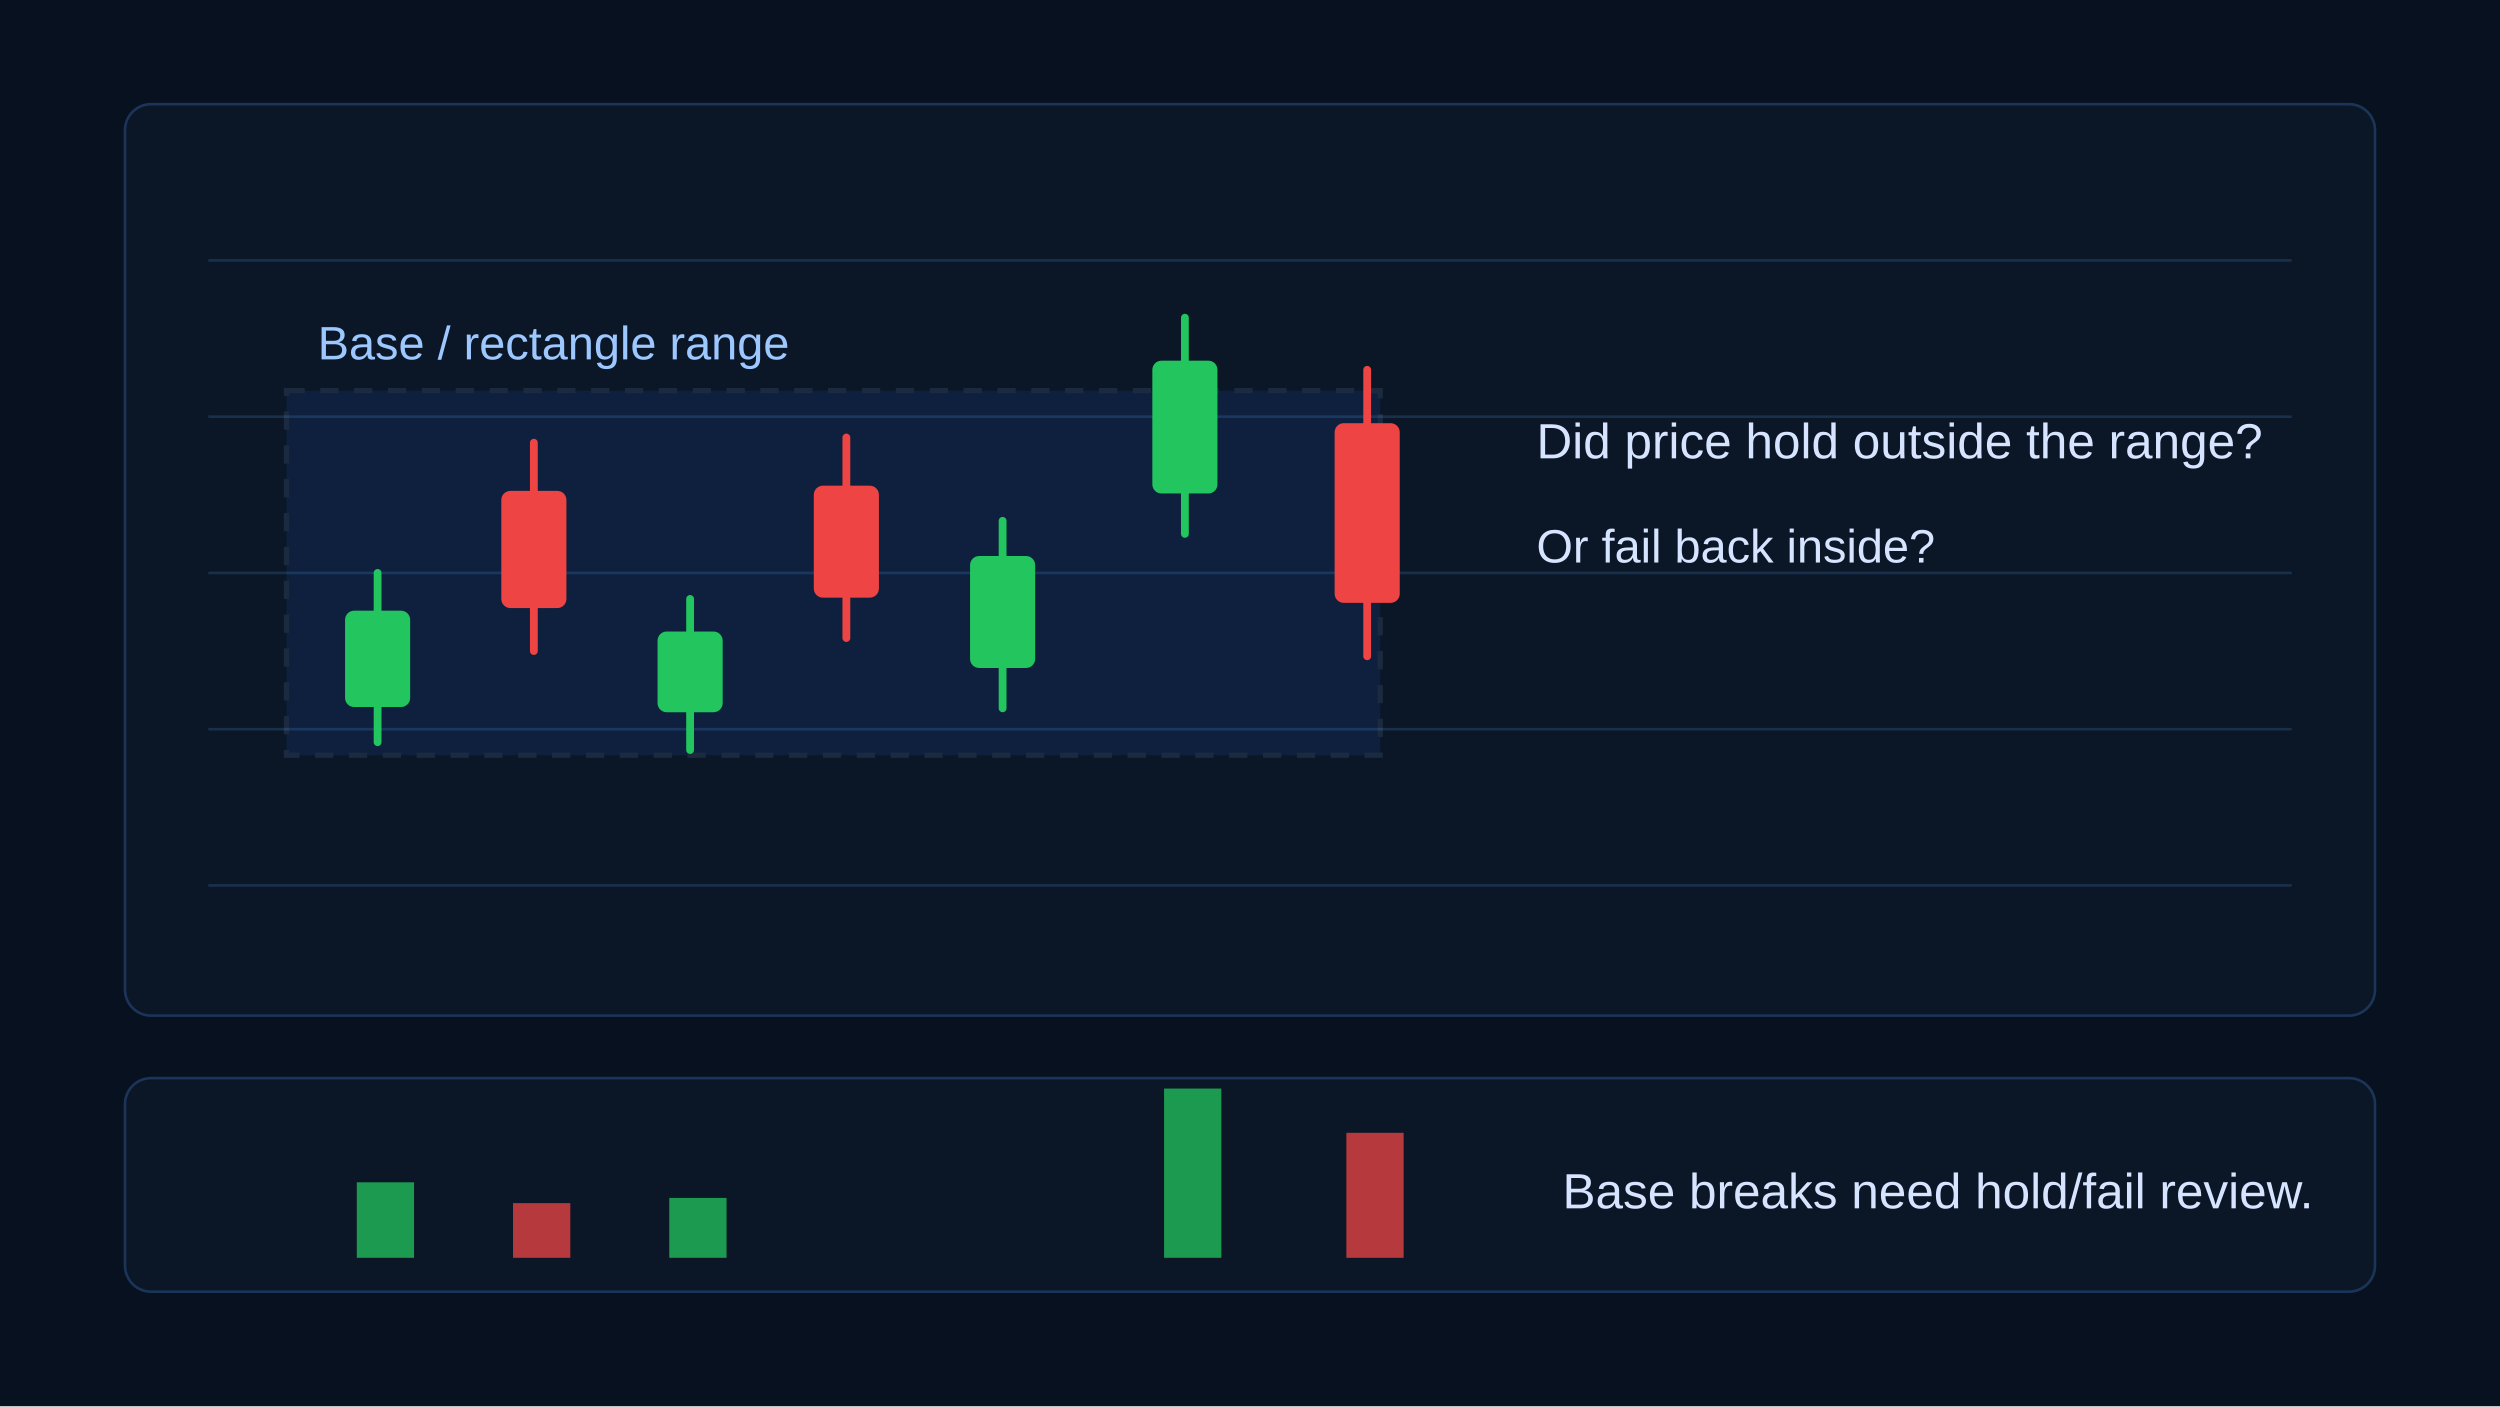
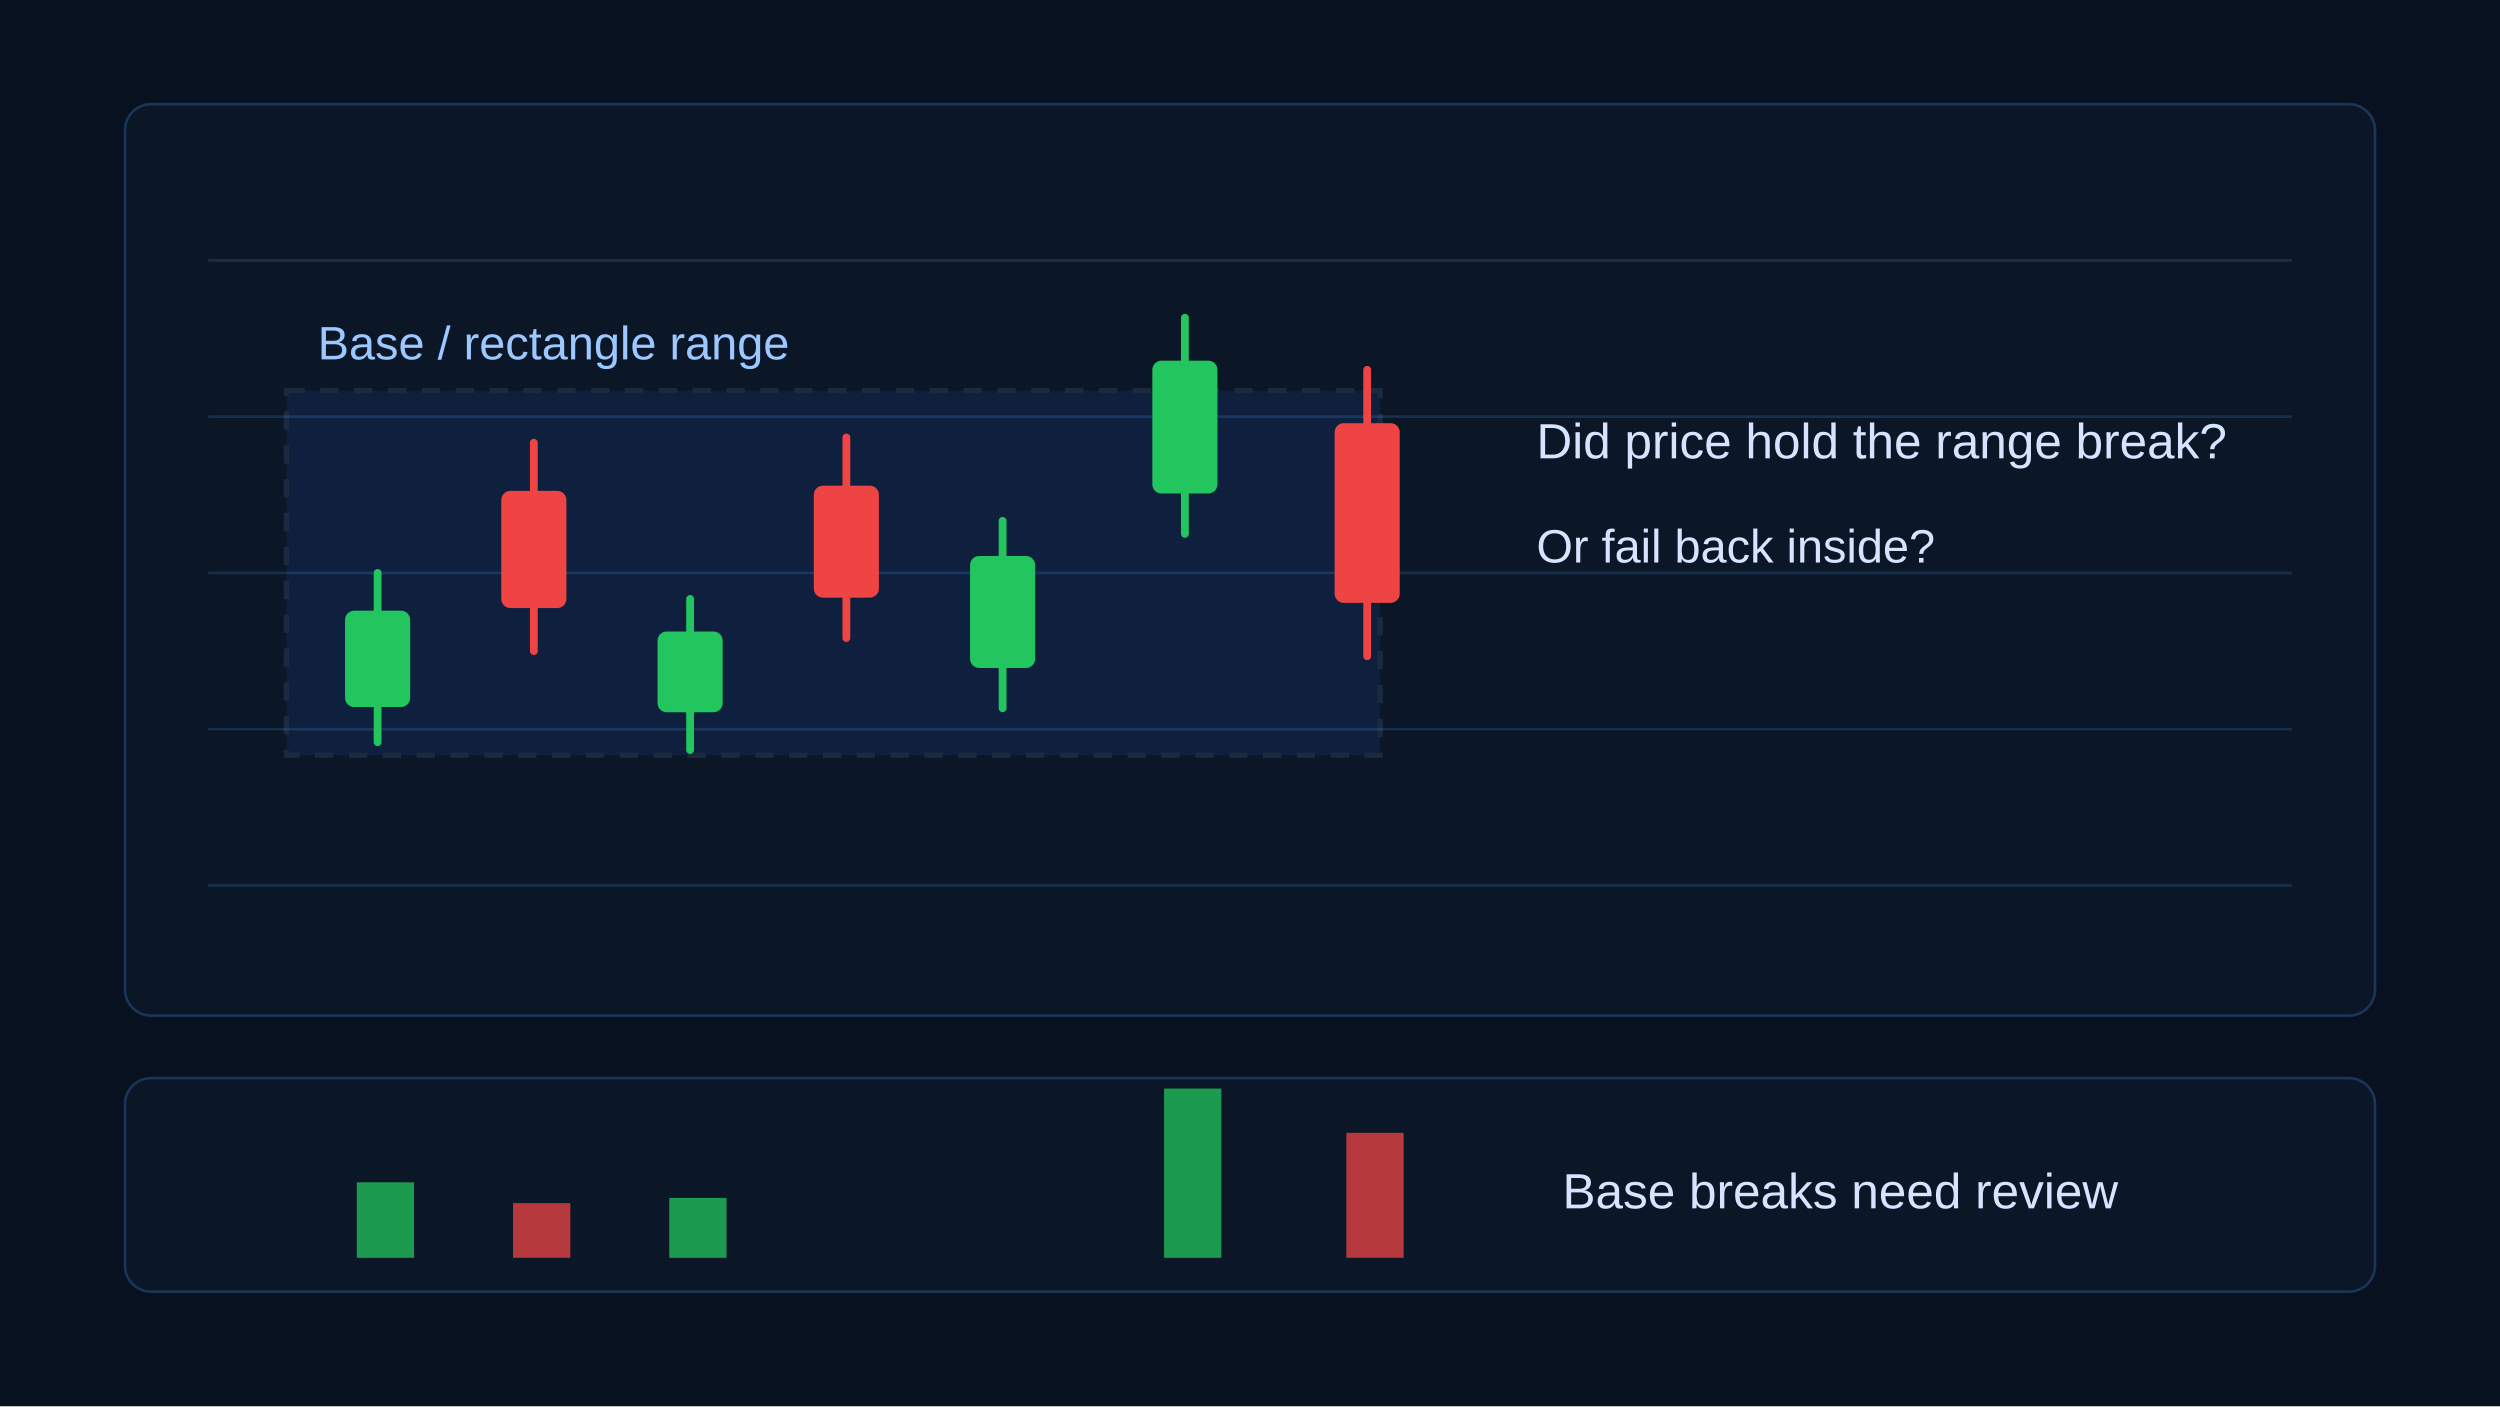
<svg xmlns="http://www.w3.org/2000/svg" width="960" height="540" viewBox="0 0 960 540" role="img" aria-labelledby="title desc">
  <rect width="960" height="540" fill="#07111f" />
  <rect x="48" y="40" width="864" height="350" rx="10" fill="#0b1626" stroke="#1b3558" />
  <g stroke="#19304d">
    <path d="M80 100H880M80 160H880M80 220H880M80 280H880M80 340H880" />
  </g>
  <rect x="110" y="150" width="420" height="140" fill="#1f6feb" opacity=".12" stroke="#9cc7ff" stroke-width="2" stroke-dasharray="7 6" />
  <text x="122" y="138" fill="#9cc7ff" font-family="Arial" font-size="18">Base / rectangle range</text>
  <g stroke-width="3" stroke-linecap="round">
    <g stroke="#22c55e" fill="#22c55e">
      <line x1="145" y1="220" x2="145" y2="285" />
      <rect x="134" y="236" width="22" height="34" rx="2" />
    </g>
    <g stroke="#ef4444" fill="#ef4444">
      <line x1="205" y1="170" x2="205" y2="250" />
      <rect x="194" y="190" width="22" height="42" rx="2" />
    </g>
    <g stroke="#22c55e" fill="#22c55e">
      <line x1="265" y1="230" x2="265" y2="288" />
      <rect x="254" y="244" width="22" height="28" rx="2" />
    </g>
    <g stroke="#ef4444" fill="#ef4444">
      <line x1="325" y1="168" x2="325" y2="245" />
      <rect x="314" y="188" width="22" height="40" rx="2" />
    </g>
    <g stroke="#22c55e" fill="#22c55e">
      <line x1="385" y1="200" x2="385" y2="272" />
      <rect x="374" y="215" width="22" height="40" rx="2" />
    </g>
    <g stroke="#22c55e" fill="#22c55e">
      <line x1="455" y1="122" x2="455" y2="205" />
      <rect x="444" y="140" width="22" height="48" rx="2" />
    </g>
    <g stroke="#ef4444" fill="#ef4444">
      <line x1="525" y1="142" x2="525" y2="252" />
      <rect x="514" y="164" width="22" height="66" rx="2" />
    </g>
  </g>
-   <text x="590" y="176" fill="#d6e4ff" font-family="Arial" font-size="19">Did price hold outside the range?</text>
+   <text x="590" y="176" fill="#d6e4ff" font-family="Arial" font-size="19">Did price hold the range break?</text>
  <text x="590" y="216" fill="#d6e4ff" font-family="Arial" font-size="18">Or fail back inside?</text>
  <rect x="48" y="414" width="864" height="82" rx="10" fill="#0b1626" stroke="#1b3558" />
  <g>
    <rect x="137" y="454" width="22" height="29" fill="#22c55e" opacity=".75" />
    <rect x="197" y="462" width="22" height="21" fill="#ef4444" opacity=".75" />
    <rect x="257" y="460" width="22" height="23" fill="#22c55e" opacity=".75" />
    <rect x="447" y="418" width="22" height="65" fill="#22c55e" opacity=".75" />
    <rect x="517" y="435" width="22" height="48" fill="#ef4444" opacity=".75" />
  </g>
-   <text x="600" y="464" fill="#d6e4ff" font-family="Arial" font-size="19">Base breaks need hold/fail review.</text>
+   <text x="600" y="464" fill="#d6e4ff" font-family="Arial" font-size="19">Base breaks need review</text>
</svg>
